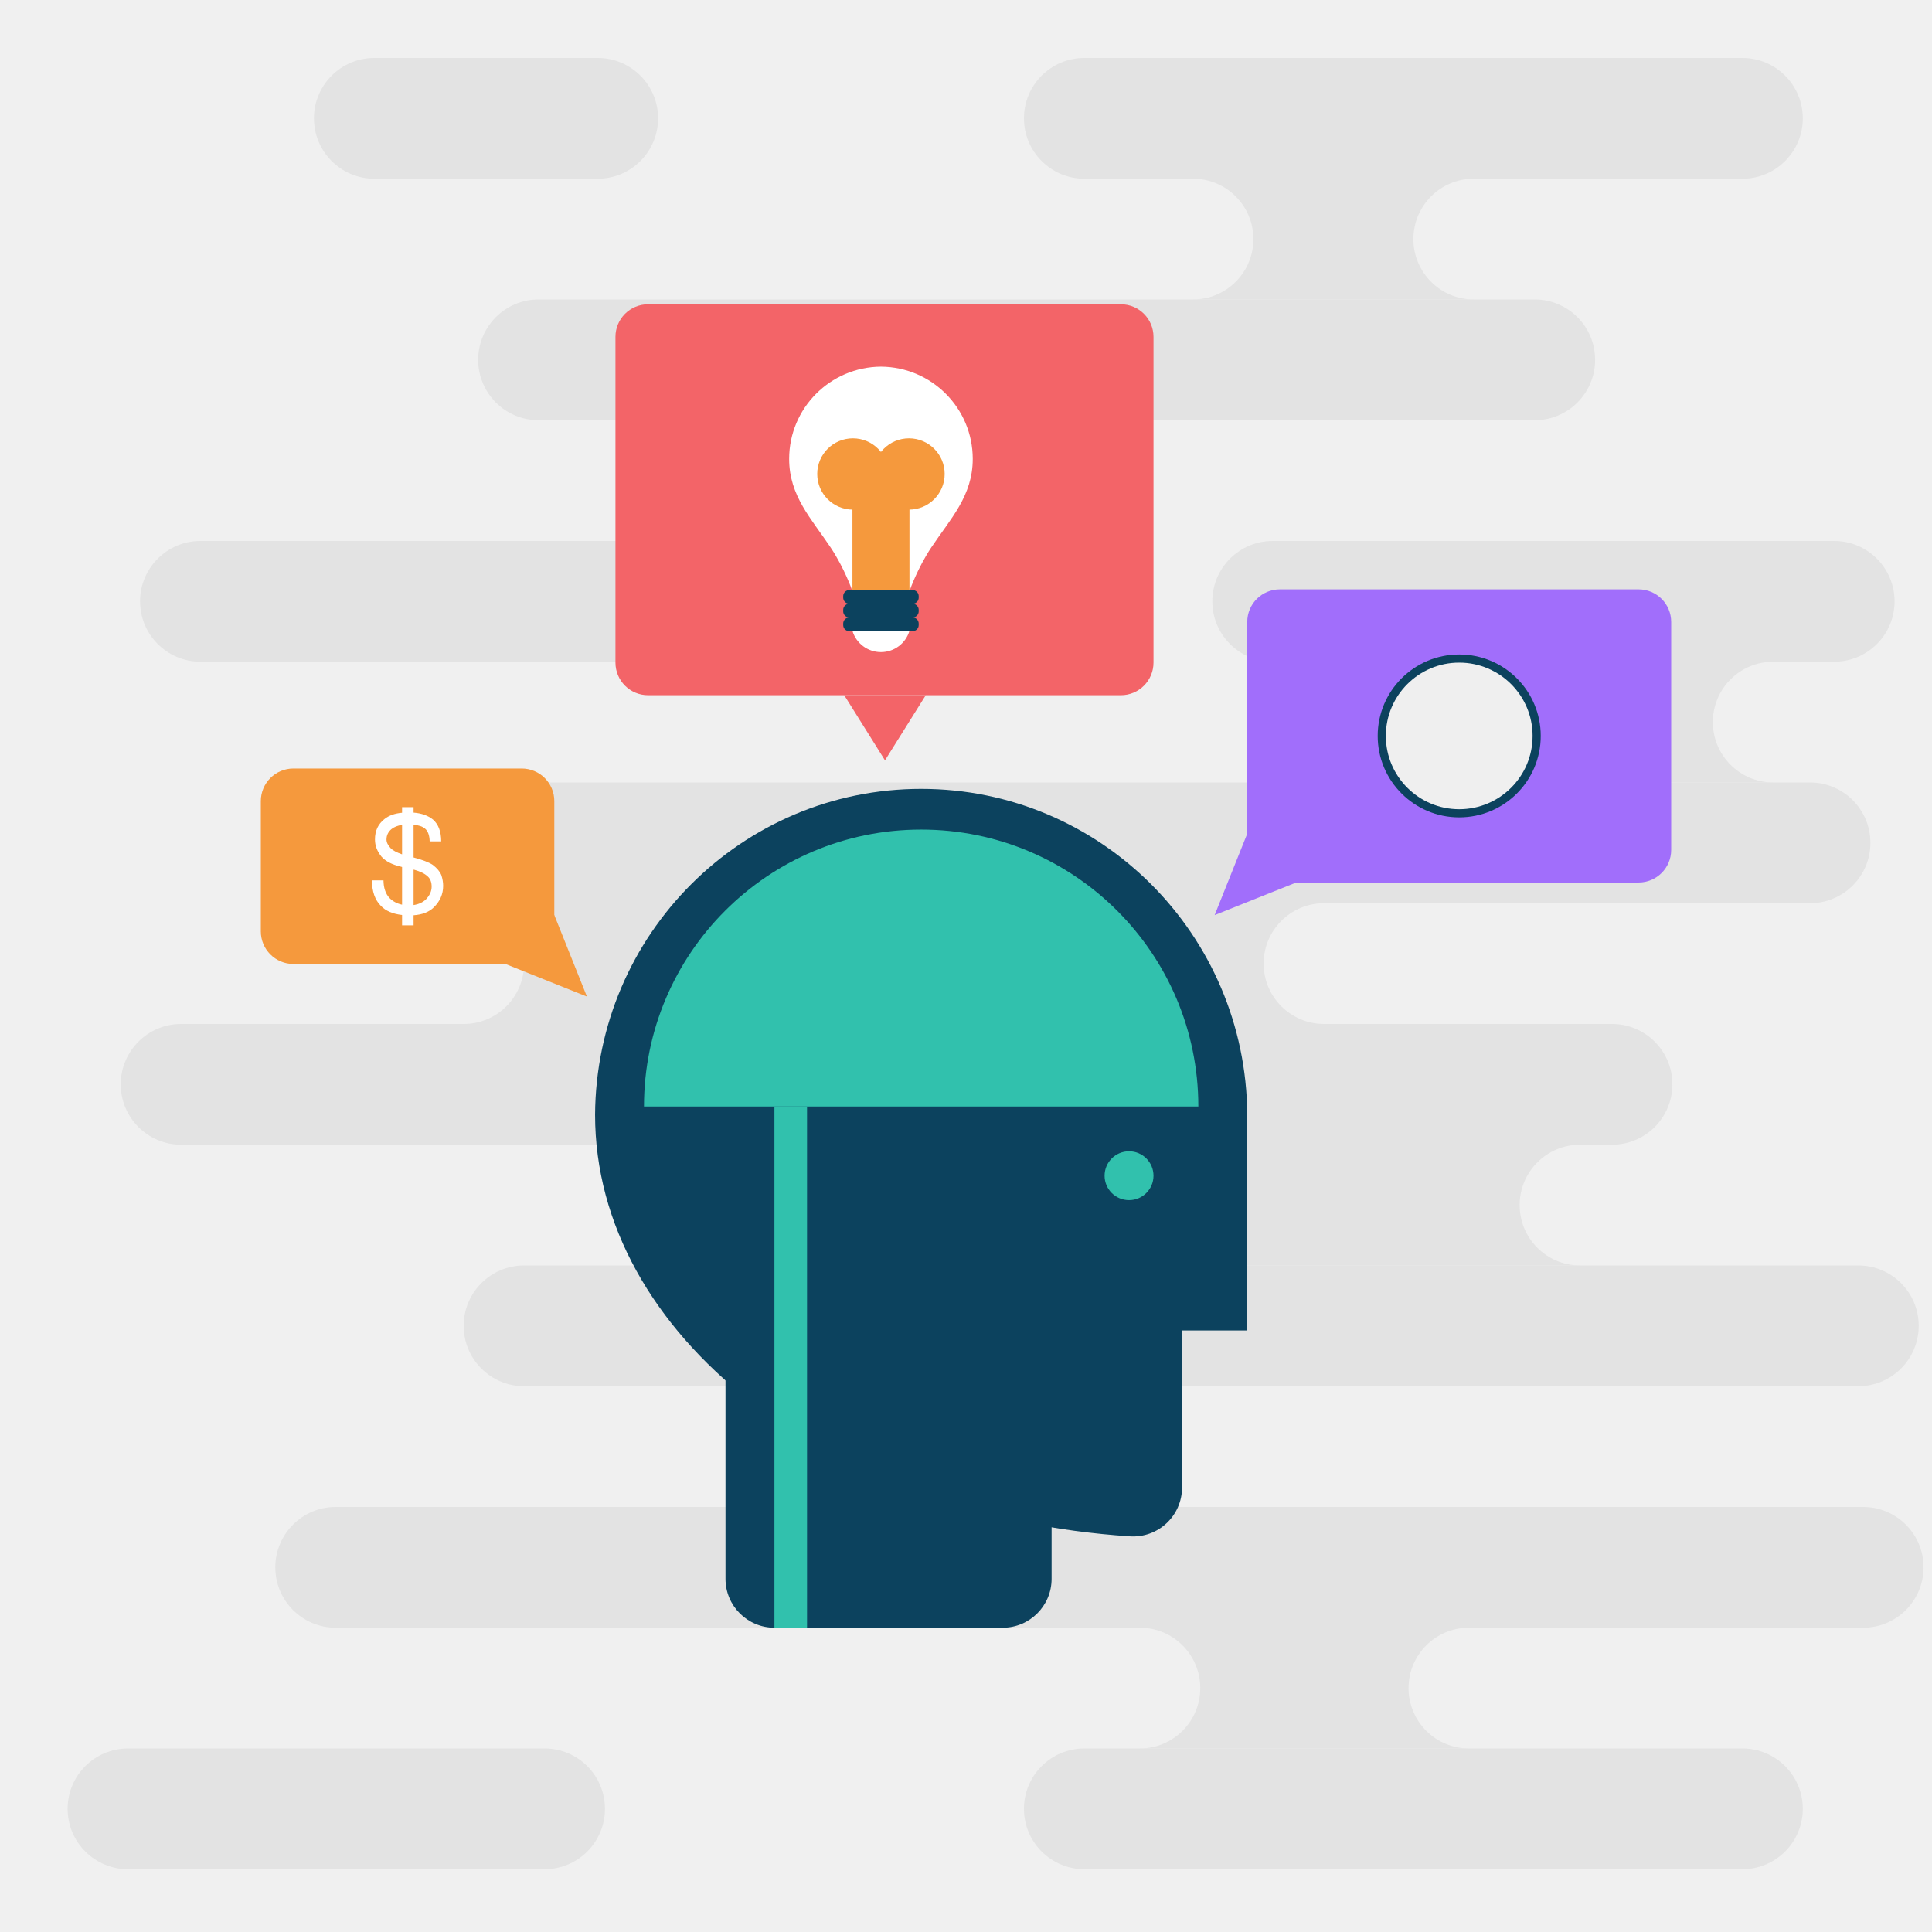
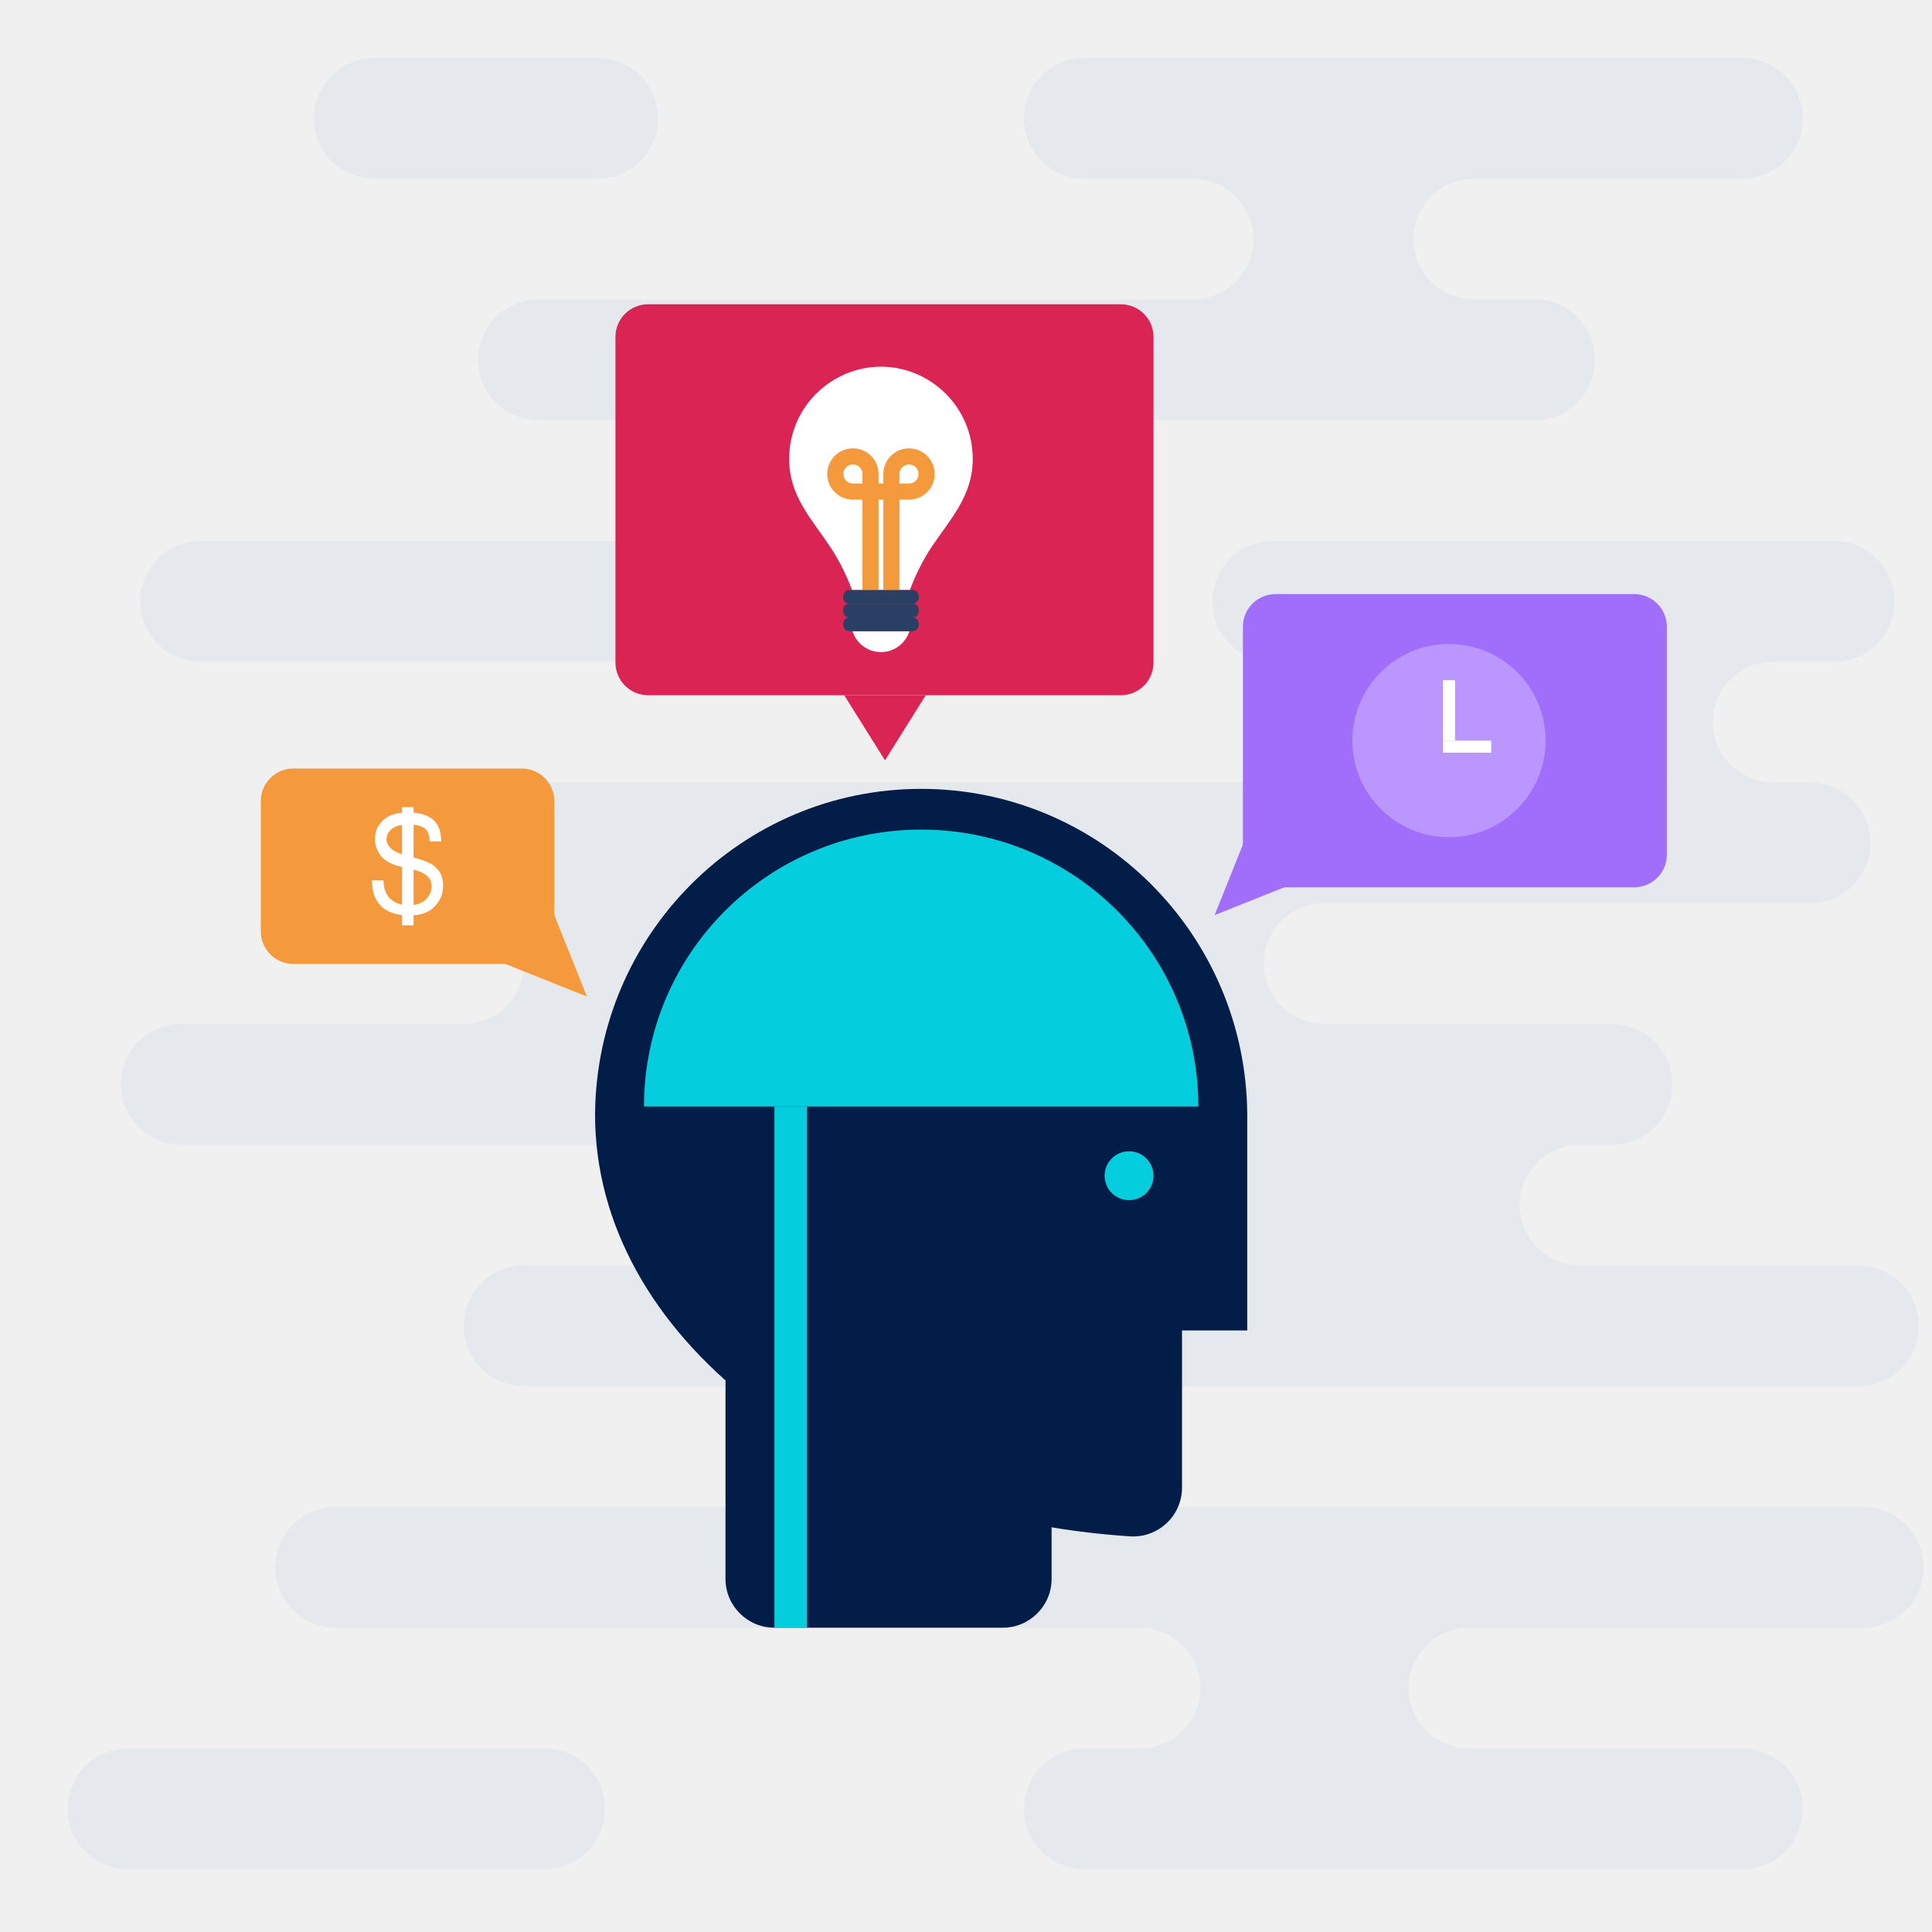
<svg xmlns="http://www.w3.org/2000/svg" width="120px" height="120px" viewBox="0 0 120 120" version="1.1">
  <defs />
  <g id="asset" stroke="none" stroke-width="1" fill="none" fill-rule="evenodd">
    <g id="serve_ux">
      <g id="Group-2">
        <rect id="Rectangle-2" x="0" y="0" width="120" height="120" />
        <g id="Group" transform="translate(4.2, 3.6)">
-           <path d="M63.15,7.5 C61.079,7.5 59.4,5.821 59.4,3.75 C59.4,1.679 61.079,0 63.15,0 L104.025,0 C106.096,0 107.775,1.679 107.775,3.75 C107.775,5.821 106.096,7.5 104.025,7.5 L63.15,7.5 Z" id="Fill-1" fill="#E3E3E3" />
-           <path d="M19.05,7.5 C16.979,7.5 15.3,5.821 15.3,3.75 C15.3,1.679 16.979,0 19.05,0 L32.925,0 C34.996,0 36.675,1.679 36.675,3.75 C36.675,5.821 34.996,7.5 32.925,7.5 L19.05,7.5 Z" id="Fill-1" fill="#E3E3E3" />
-           <path d="M87.338,15 C85.267,15 83.588,13.321 83.588,11.25 C83.588,9.179 85.267,7.5 87.338,7.5 L69.9,7.5 C71.971,7.5 73.65,9.179 73.65,11.25 C73.65,13.321 71.971,15 69.9,15 L87.338,15 Z" id="Fill-3" fill="#E3E3E3" />
-           <path d="M29.25,22.5 C27.179,22.5 25.5,20.821 25.5,18.75 C25.5,16.679 27.179,15 29.25,15 L91.125,15 C93.196,15 94.875,16.679 94.875,18.75 C94.875,20.821 93.196,22.5 91.125,22.5 L29.25,22.5 Z" id="Fill-1" fill="#E3E3E3" />
-           <path d="M105.938,45 C103.867,45 102.188,43.321 102.188,41.25 C102.188,39.179 103.867,37.5 105.938,37.5 L76.5,37.5 C78.571,37.5 80.25,39.179 80.25,41.25 C80.25,43.321 78.571,45 76.5,45 L105.938,45 Z" id="Fill-3" fill="#E3E3E3" />
-           <path d="M8.25,37.5 C6.179,37.5 4.5,35.821 4.5,33.75 C4.5,31.679 6.179,30 8.25,30 L40.125,30 C42.196,30 43.875,31.679 43.875,33.75 C43.875,35.821 42.196,37.5 40.125,37.5 L8.25,37.5 Z" id="Fill-1" fill="#E3E3E3" />
-           <path d="M74.85,37.5 C72.779,37.5 71.1,35.821 71.1,33.75 C71.1,31.679 72.779,30 74.85,30 L109.725,30 C111.796,30 113.475,31.679 113.475,33.75 C113.475,35.821 111.796,37.5 109.725,37.5 L74.85,37.5 Z" id="Fill-1" fill="#E3E3E3" />
-           <path d="M22.35,52.5 C20.279,52.5 18.6,50.821 18.6,48.75 C18.6,46.679 20.279,45 22.35,45 L108.225,45 C110.296,45 111.975,46.679 111.975,48.75 C111.975,50.821 110.296,52.5 108.225,52.5 L22.35,52.5 Z" id="Fill-1" fill="#E3E3E3" />
-           <path d="M78.037,60 C75.967,60 74.287,58.321 74.287,56.25 C74.287,54.179 75.967,52.5 78.037,52.5 L24.6,52.5 C26.671,52.5 28.35,54.179 28.35,56.25 C28.35,58.321 26.671,60 24.6,60 L78.037,60 Z" id="Fill-3" fill="#E3E3E3" />
-           <path d="M93.938,75 C91.867,75 90.188,73.321 90.188,71.25 C90.188,69.179 91.867,67.5 93.938,67.5 L58.5,67.5 C60.571,67.5 62.25,69.179 62.25,71.25 C62.25,73.321 60.571,75 58.5,75 L93.938,75 Z" id="Fill-3" fill="#E3E3E3" />
-           <path d="M7.05,67.5 C4.979,67.5 3.3,65.821 3.3,63.75 C3.3,61.679 4.979,60 7.05,60 L95.925,60 C97.996,60 99.675,61.679 99.675,63.75 C99.675,65.821 97.996,67.5 95.925,67.5 L7.05,67.5 Z" id="Fill-1" fill="#E3E3E3" />
-           <path d="M28.35,82.5 C26.279,82.5 24.6,80.821 24.6,78.75 C24.6,76.679 26.279,75 28.35,75 L111.225,75 C113.296,75 114.975,76.679 114.975,78.75 C114.975,80.821 113.296,82.5 111.225,82.5 L28.35,82.5 Z" id="Fill-1" fill="#E3E3E3" />
-           <path d="M16.65,97.5 C14.579,97.5 12.9,95.821 12.9,93.75 C12.9,91.679 14.579,90 16.65,90 L111.525,90 C113.596,90 115.275,91.679 115.275,93.75 C115.275,95.821 113.596,97.5 111.525,97.5 L16.65,97.5 Z" id="Fill-1" fill="#E3E3E3" />
-           <path d="M87.037,105 C84.967,105 83.287,103.321 83.287,101.25 C83.287,99.179 84.967,97.5 87.037,97.5 L66.6,97.5 C68.671,97.5 70.35,99.179 70.35,101.25 C70.35,103.321 68.671,105 66.6,105 L87.037,105 Z" id="Fill-3" fill="#E3E3E3" />
-           <path d="M63.15,112.5 C61.079,112.5 59.4,110.821 59.4,108.75 C59.4,106.679 61.079,105 63.15,105 L104.025,105 C106.096,105 107.775,106.679 107.775,108.75 C107.775,110.821 106.096,112.5 104.025,112.5 L63.15,112.5 Z" id="Fill-1" fill="#E3E3E3" />
-           <path d="M3.75,112.5 C1.679,112.5 -3.55271368e-15,110.821 -3.55271368e-15,108.75 C-3.55271368e-15,106.679 1.679,105 3.75,105 L29.625,105 C31.696,105 33.375,106.679 33.375,108.75 C33.375,110.821 31.696,112.5 29.625,112.5 L3.75,112.5 Z" id="Fill-1" fill="#E3E3E3" />
+           <path d="M63.15,7.5 C61.079,7.5 59.4,5.821 59.4,3.75 C59.4,1.679 61.079,0 63.15,0 L104.025,0 C106.096,0 107.775,1.679 107.775,3.75 C107.775,5.821 106.096,7.5 104.025,7.5 L63.15,7.5 Z" id="Fill-1" fill="#E5E8EC" />
+           <path d="M19.05,7.5 C16.979,7.5 15.3,5.821 15.3,3.75 C15.3,1.679 16.979,0 19.05,0 L32.925,0 C34.996,0 36.675,1.679 36.675,3.75 C36.675,5.821 34.996,7.5 32.925,7.5 L19.05,7.5 Z" id="Fill-1" fill="#E5E8EC" />
+           <path d="M87.338,15 C85.267,15 83.588,13.321 83.588,11.25 C83.588,9.179 85.267,7.5 87.338,7.5 L69.9,7.5 C71.971,7.5 73.65,9.179 73.65,11.25 C73.65,13.321 71.971,15 69.9,15 L87.338,15 Z" id="Fill-3" fill="#E5E8EC" />
+           <path d="M29.25,22.5 C27.179,22.5 25.5,20.821 25.5,18.75 C25.5,16.679 27.179,15 29.25,15 L91.125,15 C93.196,15 94.875,16.679 94.875,18.75 C94.875,20.821 93.196,22.5 91.125,22.5 L29.25,22.5 Z" id="Fill-1" fill="#E5E8EC" />
+           <path d="M105.938,45 C103.867,45 102.188,43.321 102.188,41.25 C102.188,39.179 103.867,37.5 105.938,37.5 L76.5,37.5 C78.571,37.5 80.25,39.179 80.25,41.25 C80.25,43.321 78.571,45 76.5,45 L105.938,45 Z" id="Fill-3" fill="#E5E8EC" />
+           <path d="M8.25,37.5 C6.179,37.5 4.5,35.821 4.5,33.75 C4.5,31.679 6.179,30 8.25,30 L40.125,30 C42.196,30 43.875,31.679 43.875,33.75 C43.875,35.821 42.196,37.5 40.125,37.5 L8.25,37.5 Z" id="Fill-1" fill="#E5E8EC" />
+           <path d="M74.85,37.5 C72.779,37.5 71.1,35.821 71.1,33.75 C71.1,31.679 72.779,30 74.85,30 L109.725,30 C111.796,30 113.475,31.679 113.475,33.75 C113.475,35.821 111.796,37.5 109.725,37.5 L74.85,37.5 Z" id="Fill-1" fill="#E5E8EC" />
+           <path d="M22.35,52.5 C20.279,52.5 18.6,50.821 18.6,48.75 C18.6,46.679 20.279,45 22.35,45 L108.225,45 C110.296,45 111.975,46.679 111.975,48.75 C111.975,50.821 110.296,52.5 108.225,52.5 L22.35,52.5 Z" id="Fill-1" fill="#E5E8EC" />
+           <path d="M78.037,60 C75.967,60 74.287,58.321 74.287,56.25 C74.287,54.179 75.967,52.5 78.037,52.5 L24.6,52.5 C26.671,52.5 28.35,54.179 28.35,56.25 C28.35,58.321 26.671,60 24.6,60 L78.037,60 Z" id="Fill-3" fill="#E5E8EC" />
+           <path d="M93.938,75 C91.867,75 90.188,73.321 90.188,71.25 C90.188,69.179 91.867,67.5 93.938,67.5 L58.5,67.5 C60.571,67.5 62.25,69.179 62.25,71.25 C62.25,73.321 60.571,75 58.5,75 L93.938,75 Z" id="Fill-3" fill="#E5E8EC" />
+           <path d="M7.05,67.5 C4.979,67.5 3.3,65.821 3.3,63.75 C3.3,61.679 4.979,60 7.05,60 L95.925,60 C97.996,60 99.675,61.679 99.675,63.75 C99.675,65.821 97.996,67.5 95.925,67.5 L7.05,67.5 Z" id="Fill-1" fill="#E5E8EC" />
+           <path d="M28.35,82.5 C26.279,82.5 24.6,80.821 24.6,78.75 C24.6,76.679 26.279,75 28.35,75 L111.225,75 C113.296,75 114.975,76.679 114.975,78.75 C114.975,80.821 113.296,82.5 111.225,82.5 L28.35,82.5 Z" id="Fill-1" fill="#E5E8EC" />
+           <path d="M16.65,97.5 C14.579,97.5 12.9,95.821 12.9,93.75 C12.9,91.679 14.579,90 16.65,90 L111.525,90 C113.596,90 115.275,91.679 115.275,93.75 C115.275,95.821 113.596,97.5 111.525,97.5 L16.65,97.5 Z" id="Fill-1" fill="#E5E8EC" />
+           <path d="M87.037,105 C84.967,105 83.287,103.321 83.287,101.25 C83.287,99.179 84.967,97.5 87.037,97.5 L66.6,97.5 C68.671,97.5 70.35,99.179 70.35,101.25 C70.35,103.321 68.671,105 66.6,105 L87.037,105 Z" id="Fill-3" fill="#E5E8EC" />
+           <path d="M63.15,112.5 C61.079,112.5 59.4,110.821 59.4,108.75 C59.4,106.679 61.079,105 63.15,105 L104.025,105 C106.096,105 107.775,106.679 107.775,108.75 C107.775,110.821 106.096,112.5 104.025,112.5 L63.15,112.5 Z" id="Fill-1" fill="#E5E8EC" />
+           <path d="M3.75,112.5 C1.679,112.5 -3.55271368e-15,110.821 -3.55271368e-15,108.75 C-3.55271368e-15,106.679 1.679,105 3.75,105 L29.625,105 C31.696,105 33.375,106.679 33.375,108.75 C33.375,110.821 31.696,112.5 29.625,112.5 L3.75,112.5 Z" id="Fill-1" fill="#E5E8EC" />
          <g id="Page-1" transform="translate(12, 15.3)">
-             <path d="M61.269,50.332 C61.201,39.145 52.16,30.098 41.015,30.098 C29.87,30.098 20.829,39.145 20.761,50.332 C20.761,64.043 35.352,75.303 53.979,76.525 C55.732,76.64 57.218,75.249 57.218,73.494 L57.218,63.737 L61.269,63.737 L61.269,50.332 Z" id="Fill-1" fill="#0C425E" />
-             <path d="M31.901,82.2 L46.079,82.2 C47.756,82.2 49.117,80.841 49.117,79.165 L49.117,63.99 L28.862,63.99 L28.862,79.165 C28.862,80.841 30.223,82.2 31.901,82.2" id="Fill-3" fill="#0C425E" />
-             <path d="M41.015,32.627 C31.507,32.627 23.799,40.327 23.799,49.826 L58.231,49.826 C58.231,40.327 50.523,32.627 41.015,32.627" id="Fill-5" fill="#31C1AD" />
-             <polygon id="Fill-7" fill="#31C1AD" points="31.901 82.2 33.926 82.2 33.926 49.826 31.901 49.826" />
-             <path d="M52.408,54.126 C52.408,53.288 53.088,52.608 53.927,52.608 C54.766,52.608 55.446,53.288 55.446,54.126 C55.446,54.963 54.766,55.643 53.927,55.643 C53.088,55.643 52.408,54.963 52.408,54.126" id="Fill-9" fill="#31C1AD" />
-             <path d="M85.575,35.915 L63.295,35.915 C62.176,35.915 61.269,35.009 61.269,33.892 L61.269,19.728 C61.269,18.611 62.176,17.705 63.295,17.705 L85.575,17.705 C86.693,17.705 87.6,18.611 87.6,19.728 L87.6,33.892 C87.6,35.009 86.693,35.915 85.575,35.915" id="Fill-10" fill="#A16EFB" />
-             <path d="M53.421,24.281 L24.052,24.281 C22.933,24.281 22.027,23.375 22.027,22.257 L22.027,2.023 C22.027,0.906 22.933,0 24.052,0 L53.421,0 C54.539,0 55.446,0.906 55.446,2.023 L55.446,22.257 C55.446,23.375 54.539,24.281 53.421,24.281" id="Fill-11" fill="#F36468" />
+             <path d="M61.269,50.332 C61.201,39.145 52.16,30.098 41.015,30.098 C29.87,30.098 20.829,39.145 20.761,50.332 C20.761,64.043 35.352,75.303 53.979,76.525 C55.732,76.64 57.218,75.249 57.218,73.494 L57.218,63.737 L61.269,63.737 L61.269,50.332 Z" id="Fill-1" fill="#031D49" />
+             <path d="M31.901,82.2 L46.079,82.2 C47.756,82.2 49.117,80.841 49.117,79.165 L49.117,63.99 L28.862,63.99 L28.862,79.165 C28.862,80.841 30.223,82.2 31.901,82.2" id="Fill-3" fill="#031D49" />
+             <path d="M41.015,32.627 C31.507,32.627 23.799,40.327 23.799,49.826 L58.231,49.826 C58.231,40.327 50.523,32.627 41.015,32.627" id="Fill-5" fill="#04CEDE" />
+             <polygon id="Fill-7" fill="#04CEDE" points="31.901 82.2 33.926 82.2 33.926 49.826 31.901 49.826" />
+             <path d="M52.408,54.126 C52.408,53.288 53.088,52.608 53.927,52.608 C54.766,52.608 55.446,53.288 55.446,54.126 C55.446,54.963 54.766,55.643 53.927,55.643 C53.088,55.643 52.408,54.963 52.408,54.126" id="Fill-9" fill="#04CEDE" />
+             <path d="M85.305,36.21 L63.025,36.21 C61.907,36.21 61,35.304 61,34.187 L61,20.023 C61,18.906 61.907,18 63.025,18 L85.305,18 C86.424,18 87.331,18.906 87.331,20.023 L87.331,34.187 C87.331,35.304 86.424,36.21 85.305,36.21" id="Fill-10" fill="#A16EFB" />
+             <path d="M53.421,24.281 L24.052,24.281 C22.933,24.281 22.027,23.375 22.027,22.257 L22.027,2.023 C22.027,0.906 22.933,0 24.052,0 L53.421,0 C54.539,0 55.446,0.906 55.446,2.023 L55.446,22.257 C55.446,23.375 54.539,24.281 53.421,24.281" id="Fill-11" fill="#DA2554" />
            <path d="M16.203,40.974 L2.025,40.974 C0.907,40.974 0,40.068 0,38.95 L0,30.857 C0,29.739 0.907,28.833 2.025,28.833 L16.203,28.833 C17.322,28.833 18.229,29.739 18.229,30.857 L18.229,38.95 C18.229,40.068 17.322,40.974 16.203,40.974" id="Fill-12" fill="#F5993D" />
            <path d="M38.518,3.874 C35.366,3.894 32.816,6.451 32.816,9.604 C32.816,11.902 34.195,13.311 35.392,15.104 C36.244,16.382 36.721,17.748 36.721,17.748 L38.518,17.748 L40.314,17.748 C40.314,17.748 40.791,16.382 41.643,15.104 C42.84,13.311 44.219,11.902 44.219,9.604 C44.219,6.451 41.669,3.894 38.518,3.874" id="Fill-13" fill="#FFFFFF" />
-             <path d="M39.166,17.748 L39.166,10.54 C39.166,9.937 39.656,9.448 40.26,9.448 C40.863,9.448 41.353,9.937 41.353,10.54 C41.353,11.143 40.863,11.632 40.26,11.632 L36.775,11.632 C36.172,11.632 35.682,11.143 35.682,10.54 C35.682,9.937 36.172,9.448 36.775,9.448 C37.379,9.448 37.869,9.937 37.869,10.54 L37.869,17.748" id="Stroke-14" stroke="#F5993D" stroke-width="2.245" stroke-linecap="round" />
-             <path d="M40.482,18.6 L36.553,18.6 C36.343,18.6 36.173,18.43 36.173,18.22 L36.173,18.128 C36.173,17.918 36.343,17.748 36.553,17.748 L40.482,17.748 C40.692,17.748 40.862,17.918 40.862,18.128 L40.862,18.22 C40.862,18.43 40.692,18.6 40.482,18.6" id="Fill-15" fill="#0C425E" />
-             <path d="M40.482,19.451 L36.553,19.451 C36.343,19.451 36.173,19.282 36.173,19.072 L36.173,18.979 C36.173,18.77 36.343,18.6 36.553,18.6 L40.482,18.6 C40.692,18.6 40.862,18.77 40.862,18.979 L40.862,19.072 C40.862,19.282 40.692,19.451 40.482,19.451" id="Fill-16" fill="#0C425E" />
+             <path d="M40.26,11.132 C40.587,11.132 40.853,10.867 40.853,10.54 C40.853,10.213 40.587,9.948 40.26,9.948 C39.932,9.948 39.666,10.213 39.666,10.54 L39.666,11.132 L40.26,11.132 Z M37.369,10.54 C37.369,10.213 37.103,9.948 36.775,9.948 C36.448,9.948 36.182,10.213 36.182,10.54 C36.182,10.867 36.448,11.132 36.775,11.132 L37.369,11.132 L37.369,10.54 Z M39.666,17.748 C39.666,18.024 39.442,18.248 39.166,18.248 C38.89,18.248 38.666,18.024 38.666,17.748 L38.666,10.54 C38.666,9.661 39.38,8.948 40.26,8.948 C41.139,8.948 41.853,9.661 41.853,10.54 C41.853,11.42 41.139,12.132 40.26,12.132 L36.775,12.132 C35.896,12.132 35.182,11.42 35.182,10.54 C35.182,9.661 35.896,8.948 36.775,8.948 C37.655,8.948 38.369,9.661 38.369,10.54 L38.369,17.748 C38.369,18.024 38.145,18.248 37.869,18.248 C37.593,18.248 37.369,18.024 37.369,17.748 L37.369,11.132 L39.666,11.132 L39.666,17.748 Z" id="Stroke-14" fill="#F5993D" fill-rule="nonzero" />
+             <path d="M40.482,18.6 L36.553,18.6 C36.343,18.6 36.173,18.43 36.173,18.22 L36.173,18.128 C36.173,17.918 36.343,17.748 36.553,17.748 L40.482,17.748 C40.692,17.748 40.862,17.918 40.862,18.128 L40.862,18.22 C40.862,18.43 40.692,18.6 40.482,18.6" id="Fill-15" fill="#293F64" />
+             <path d="M40.482,19.451 L36.553,19.451 C36.343,19.451 36.173,19.282 36.173,19.072 L36.173,18.979 C36.173,18.77 36.343,18.6 36.553,18.6 L40.482,18.6 C40.692,18.6 40.862,18.77 40.862,18.979 L40.862,19.072 C40.862,19.282 40.692,19.451 40.482,19.451" id="Fill-16" fill="#293F64" />
            <path d="M36.753,20.303 C36.985,21.056 37.687,21.603 38.518,21.603 C39.348,21.603 40.05,21.056 40.282,20.303 L36.753,20.303 Z" id="Fill-17" fill="#FFFFFF" />
-             <path d="M40.482,20.303 L36.553,20.303 C36.343,20.303 36.173,20.133 36.173,19.923 L36.173,19.831 C36.173,19.621 36.343,19.451 36.553,19.451 L40.482,19.451 C40.692,19.451 40.862,19.621 40.862,19.831 L40.862,19.923 C40.862,20.133 40.692,20.303 40.482,20.303" id="Fill-18" fill="#0C425E" />
-             <path d="M69.371,26.81 C69.371,24.016 71.638,21.751 74.435,21.751 C77.231,21.751 79.498,24.016 79.498,26.81 C79.498,29.604 77.231,31.868 74.435,31.868 C71.638,31.868 69.371,29.604 69.371,26.81" id="Fill-19" fill="#0C425E" />
-             <path d="M69.877,26.81 C69.877,24.296 71.918,22.257 74.435,22.257 C76.952,22.257 78.992,24.296 78.992,26.81 C78.992,29.324 76.952,31.362 74.435,31.362 C71.918,31.362 69.877,29.324 69.877,26.81" id="Fill-20" fill="#EFEFEF" />
-             <path id="Stroke-21" stroke="#0C425E" stroke-width="2" />
-             <path id="Stroke-22" stroke="#0C425E" stroke-width="2" />
+             <path d="M40.482,20.303 L36.553,20.303 C36.343,20.303 36.173,20.133 36.173,19.923 L36.173,19.831 C36.173,19.621 36.343,19.451 36.553,19.451 L40.482,19.451 C40.692,19.451 40.862,19.621 40.862,19.831 L40.862,19.923 C40.862,20.133 40.692,20.303 40.482,20.303" id="Fill-18" fill="#293F64" />
+             <g id="Group-5" transform="translate(67.8, 21.1)">
+               <path d="M0,6 C0,2.686 2.686,0 6,0 C9.314,0 12,2.686 12,6 C12,9.314 9.314,12 6,12 C2.686,12 0,9.314 0,6" id="Combined-Shape" fill="#BB96FF" />
+               <polygon id="Stroke-21" fill="#FFFFFF" fill-rule="nonzero" points="5.625 6.75 8.625 6.75 8.625 6 5.625 6" />
+               <polygon id="Stroke-22" fill="#FFFFFF" fill-rule="nonzero" points="6.375 6 6.375 2.25 5.625 2.25 5.625 6" />
+             </g>
            <path d="M9.529,35.123 C9.507,35.117 9.494,35.114 9.488,35.114 L9.488,37.315 C9.803,37.266 10.057,37.15 10.252,36.966 C10.491,36.717 10.61,36.452 10.61,36.17 C10.61,35.894 10.529,35.683 10.366,35.537 C10.182,35.364 9.903,35.226 9.529,35.123 L9.529,35.123 Z M8.058,33.775 C8.188,33.915 8.426,34.045 8.773,34.165 L8.773,32.337 C8.502,32.375 8.283,32.462 8.115,32.597 C7.909,32.77 7.806,32.987 7.806,33.247 C7.806,33.42 7.89,33.596 8.058,33.775 L8.058,33.775 Z M7.619,35.78 C7.624,36.257 7.752,36.625 8.001,36.885 C8.207,37.09 8.464,37.226 8.773,37.291 L8.773,34.952 C8.752,34.941 8.724,34.933 8.692,34.928 C8.15,34.803 7.749,34.595 7.489,34.302 C7.223,33.972 7.09,33.62 7.09,33.247 C7.085,32.705 7.286,32.278 7.692,31.964 C7.968,31.747 8.329,31.62 8.773,31.582 L8.773,31.233 L9.488,31.233 L9.488,31.574 C9.982,31.612 10.383,31.755 10.691,32.004 C11.033,32.302 11.203,32.754 11.203,33.36 L10.488,33.36 C10.477,32.982 10.38,32.716 10.196,32.565 C10.033,32.429 9.797,32.351 9.488,32.329 L9.488,34.359 C10.041,34.505 10.44,34.66 10.683,34.822 C10.949,35.028 11.125,35.239 11.212,35.455 C11.287,35.683 11.325,35.905 11.325,36.121 C11.325,36.636 11.13,37.082 10.74,37.461 C10.448,37.748 10.03,37.911 9.488,37.949 L9.488,38.574 L8.773,38.574 L8.773,37.932 C8.193,37.867 7.754,37.678 7.456,37.364 C7.088,36.996 6.904,36.468 6.904,35.78 L7.619,35.78 Z" id="Fill-23" fill="#FFFFFF" />
            <polygon id="Fill-24" fill="#F5993D" points="18.229 37.938 15.191 37.938 15.191 40.974 20.254 42.997" />
            <polygon id="Fill-25" fill="#A16EFB" points="64.308 32.88 61.269 32.88 59.244 37.938 64.308 35.915" />
-             <polygon id="Fill-26" fill="#F36468" points="38.768 28.327 36.236 24.281 41.3 24.281" />
+             <polygon id="Fill-26" fill="#DA2554" points="38.768 28.327 36.236 24.281 41.3 24.281" />
          </g>
        </g>
      </g>
    </g>
  </g>
</svg>
